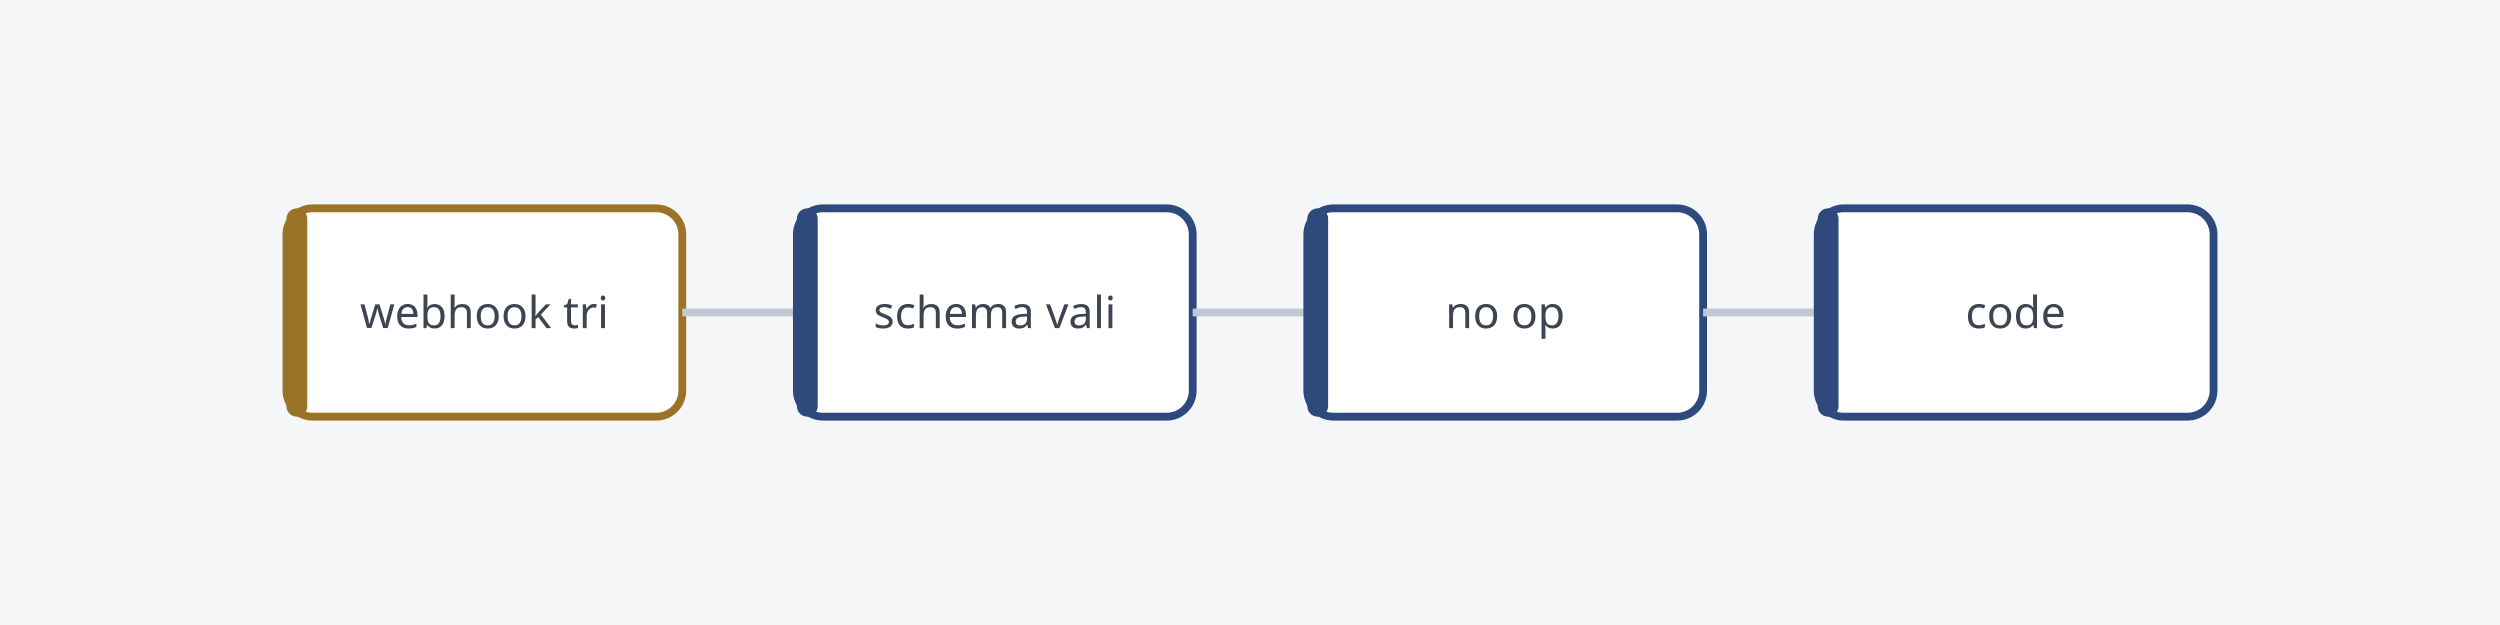
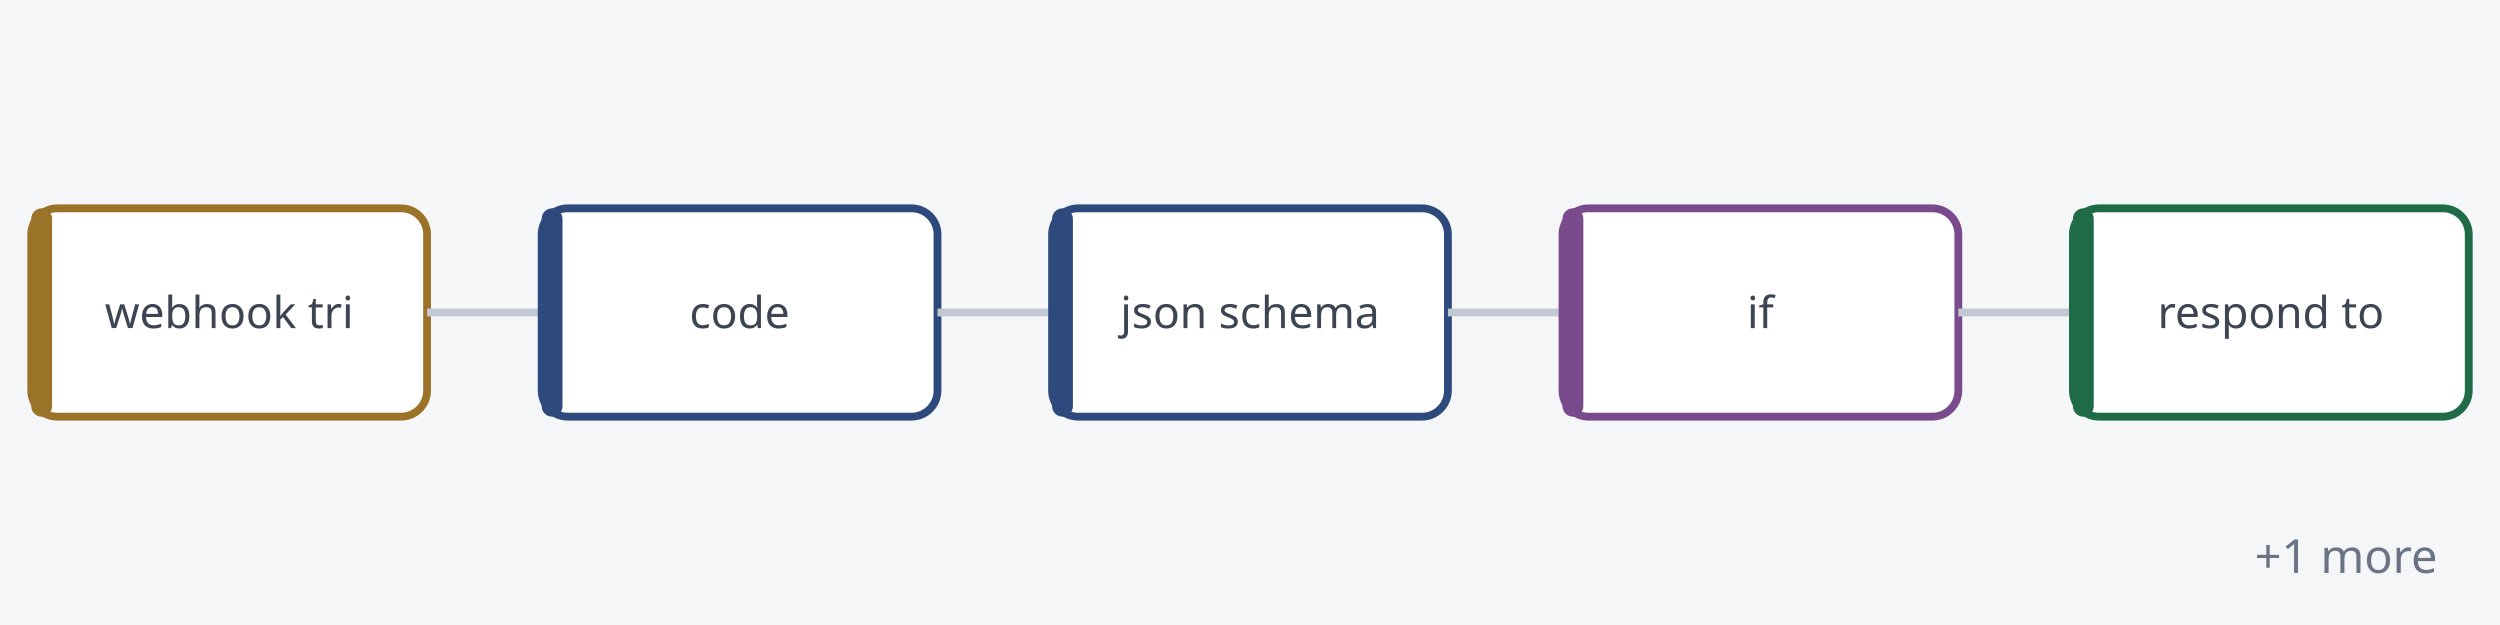
<svg xmlns="http://www.w3.org/2000/svg" viewBox="0 0 480 120" width="480" height="120" role="img" aria-label="Validate a webhook payload and reply workflow shape">
  <rect width="480" height="120" fill="#F5F6F8" />
-   <rect x="55" y="40" width="76" height="40" rx="5" fill="#FFFFFF" stroke="#9B7328" stroke-width="1.5" />
-   <rect x="55" y="40" width="4" height="40" rx="2" fill="#9B7328" />
-   <text x="93" y="63" text-anchor="middle" font-family="IBM Plex Sans, system-ui, sans-serif" font-size="8.5" fill="#3D4552">webhook tri</text>
-   <line x1="131" y1="60" x2="153" y2="60" stroke="#C3C9D4" stroke-width="1.5" />
-   <rect x="153" y="40" width="76" height="40" rx="5" fill="#FFFFFF" stroke="#2E4A7D" stroke-width="1.5" />
-   <rect x="153" y="40" width="4" height="40" rx="2" fill="#2E4A7D" />
-   <text x="191" y="63" text-anchor="middle" font-family="IBM Plex Sans, system-ui, sans-serif" font-size="8.5" fill="#3D4552">schema vali</text>
-   <line x1="229" y1="60" x2="251" y2="60" stroke="#C3C9D4" stroke-width="1.5" />
-   <rect x="251" y="40" width="76" height="40" rx="5" fill="#FFFFFF" stroke="#2E4A7D" stroke-width="1.5" />
-   <rect x="251" y="40" width="4" height="40" rx="2" fill="#2E4A7D" />
-   <text x="289" y="63" text-anchor="middle" font-family="IBM Plex Sans, system-ui, sans-serif" font-size="8.5" fill="#3D4552">no op</text>
-   <line x1="327" y1="60" x2="349" y2="60" stroke="#C3C9D4" stroke-width="1.5" />
-   <rect x="349" y="40" width="76" height="40" rx="5" fill="#FFFFFF" stroke="#2E4A7D" stroke-width="1.5" />
-   <rect x="349" y="40" width="4" height="40" rx="2" fill="#2E4A7D" />
-   <text x="387" y="63" text-anchor="middle" font-family="IBM Plex Sans, system-ui, sans-serif" font-size="8.5" fill="#3D4552">code</text>
+   <rect x="6" y="40" width="76" height="40" rx="5" fill="#FFFFFF" stroke="#9B7328" stroke-width="1.5" />
+   <rect x="6" y="40" width="4" height="40" rx="2" fill="#9B7328" />
+   <text x="44" y="63" text-anchor="middle" font-family="IBM Plex Sans, system-ui, sans-serif" font-size="8.5" fill="#3D4552">webhook tri</text>
+   <line x1="82" y1="60" x2="104" y2="60" stroke="#C3C9D4" stroke-width="1.5" />
+   <rect x="104" y="40" width="76" height="40" rx="5" fill="#FFFFFF" stroke="#2E4A7D" stroke-width="1.5" />
+   <rect x="104" y="40" width="4" height="40" rx="2" fill="#2E4A7D" />
+   <text x="142" y="63" text-anchor="middle" font-family="IBM Plex Sans, system-ui, sans-serif" font-size="8.5" fill="#3D4552">code</text>
+   <line x1="180" y1="60" x2="202" y2="60" stroke="#C3C9D4" stroke-width="1.5" />
+   <rect x="202" y="40" width="76" height="40" rx="5" fill="#FFFFFF" stroke="#2E4A7D" stroke-width="1.5" />
+   <rect x="202" y="40" width="4" height="40" rx="2" fill="#2E4A7D" />
+   <text x="240" y="63" text-anchor="middle" font-family="IBM Plex Sans, system-ui, sans-serif" font-size="8.5" fill="#3D4552">json schema</text>
+   <line x1="278" y1="60" x2="300" y2="60" stroke="#C3C9D4" stroke-width="1.5" />
+   <rect x="300" y="40" width="76" height="40" rx="5" fill="#FFFFFF" stroke="#7A4B8C" stroke-width="1.5" />
+   <rect x="300" y="40" width="4" height="40" rx="2" fill="#7A4B8C" />
+   <text x="338" y="63" text-anchor="middle" font-family="IBM Plex Sans, system-ui, sans-serif" font-size="8.5" fill="#3D4552">if</text>
+   <line x1="376" y1="60" x2="398" y2="60" stroke="#C3C9D4" stroke-width="1.5" />
+   <rect x="398" y="40" width="76" height="40" rx="5" fill="#FFFFFF" stroke="#1F6B48" stroke-width="1.5" />
+   <rect x="398" y="40" width="4" height="40" rx="2" fill="#1F6B48" />
+   <text x="436" y="63" text-anchor="middle" font-family="IBM Plex Sans, system-ui, sans-serif" font-size="8.5" fill="#3D4552">respond to </text>
+   <text x="468" y="110" text-anchor="end" font-family="IBM Plex Sans, system-ui, sans-serif" font-size="9" fill="#6B7484">+1 more</text>
</svg>
